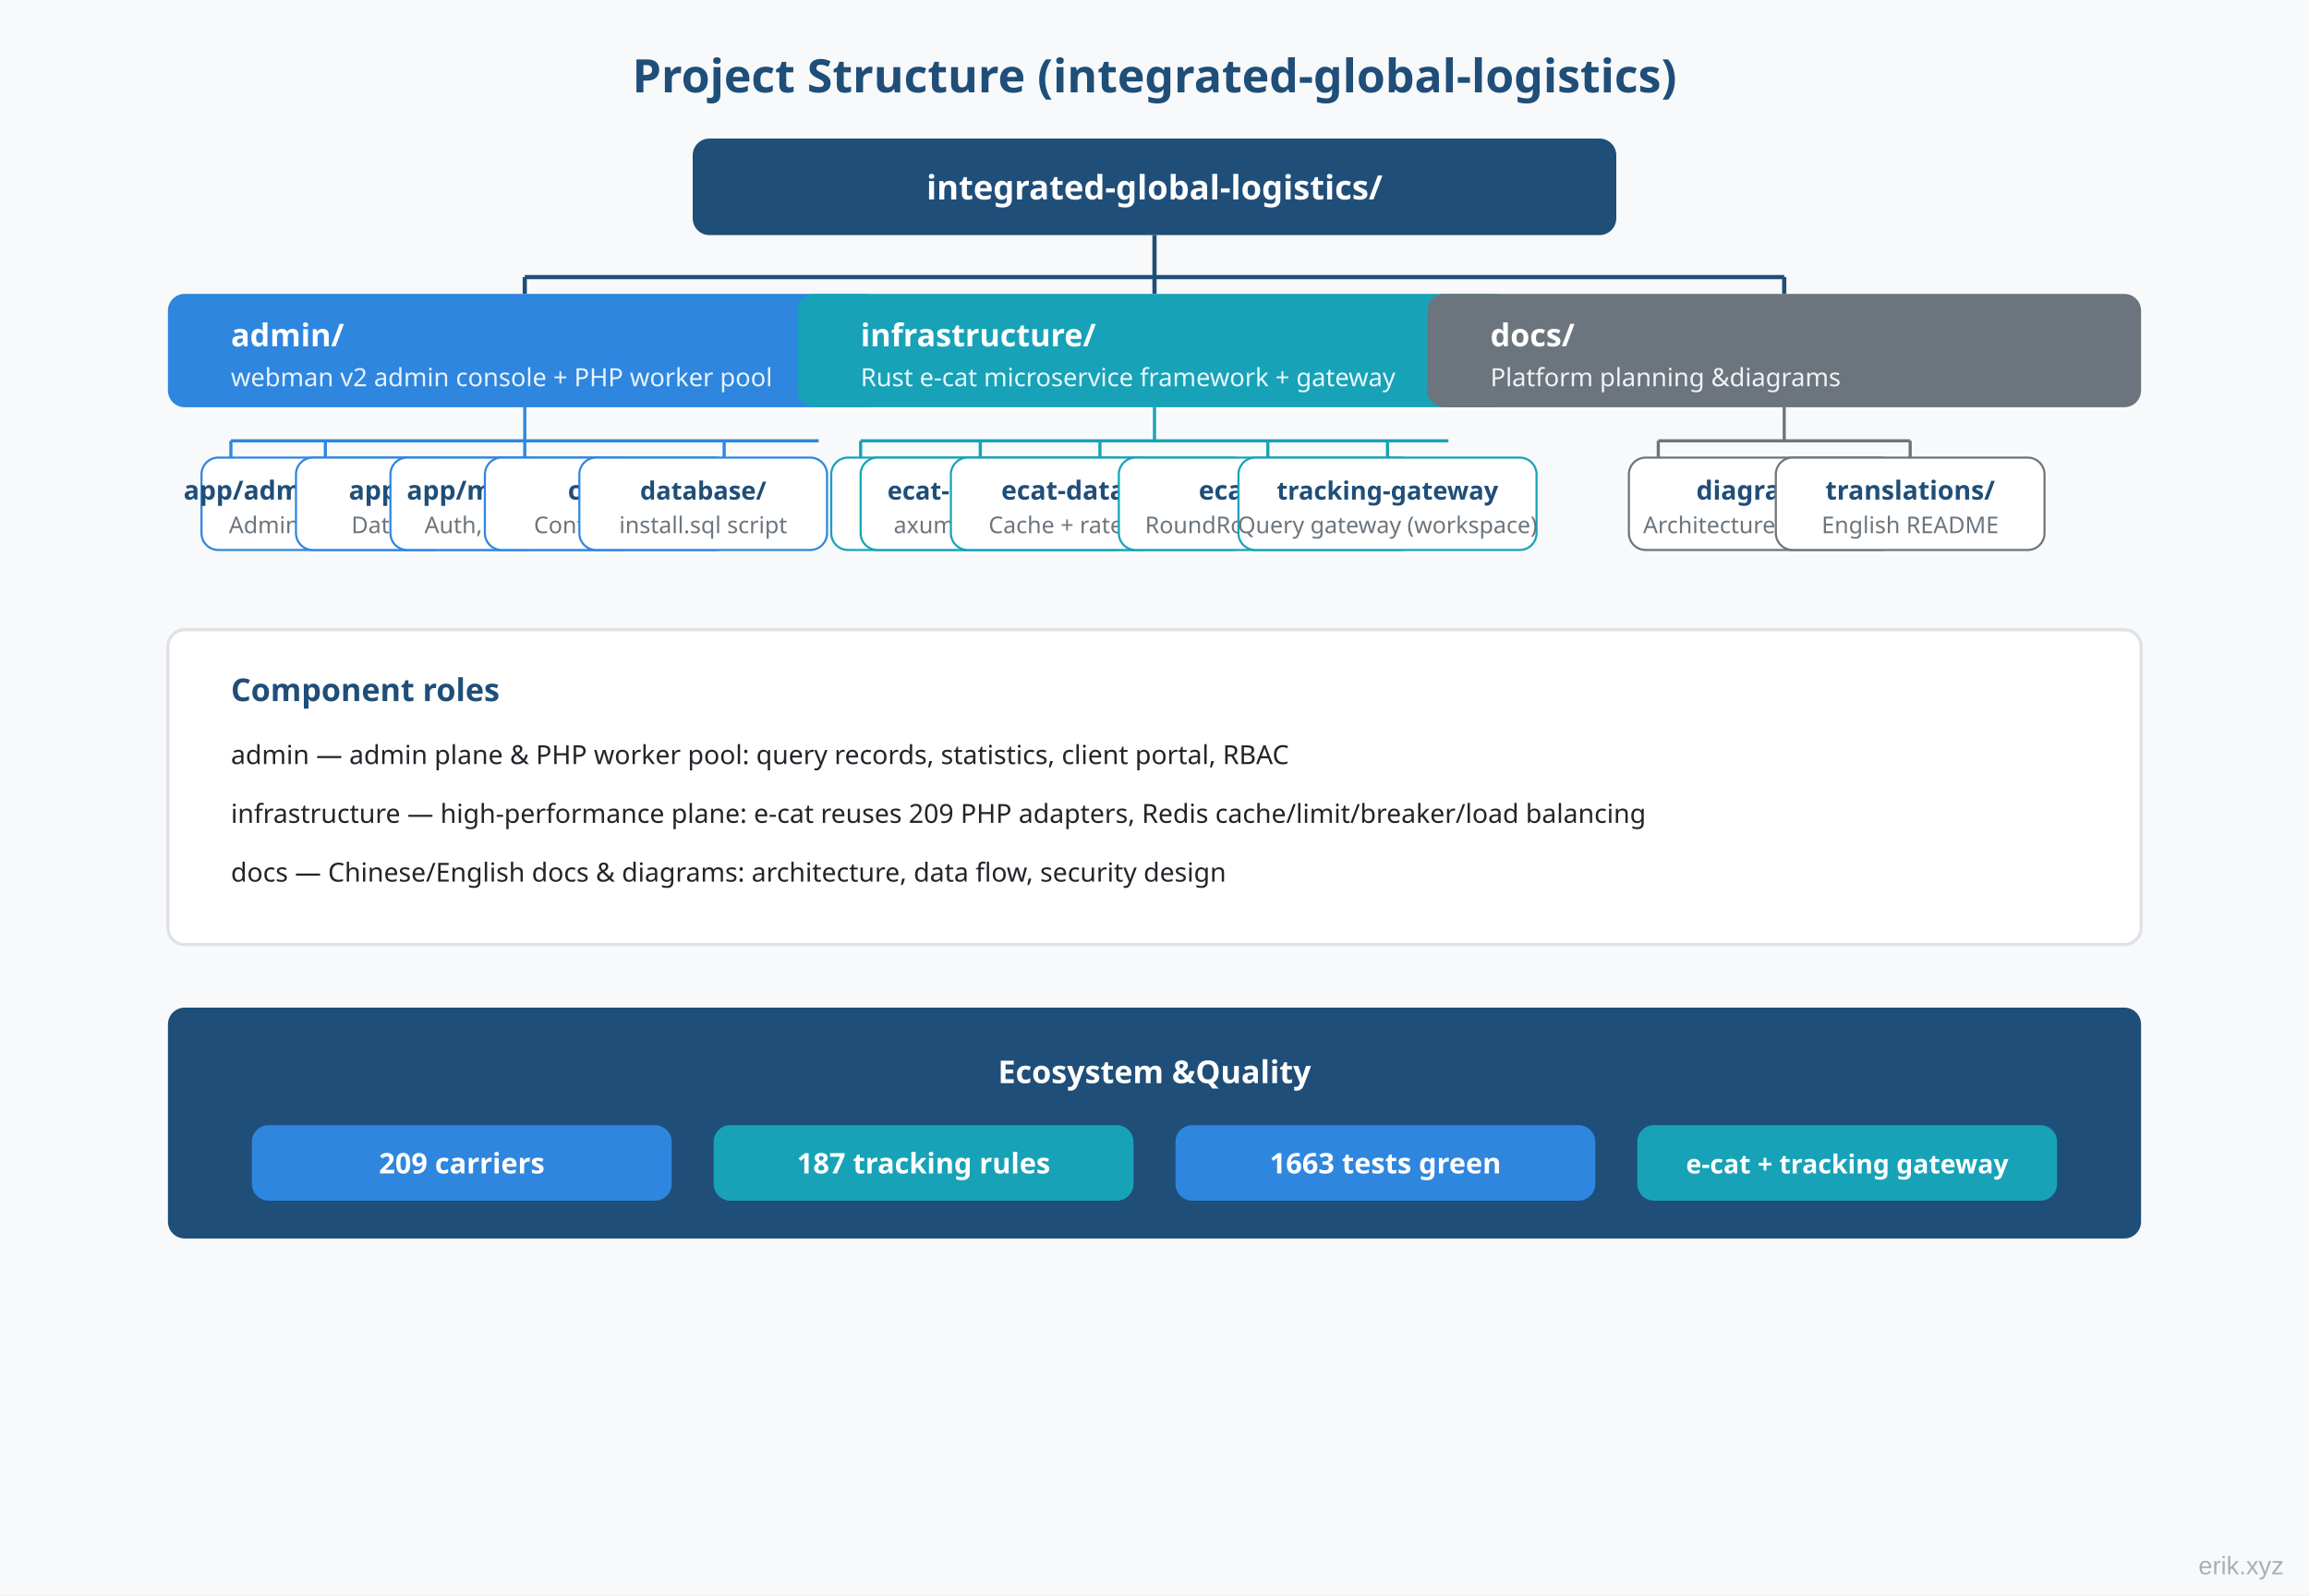
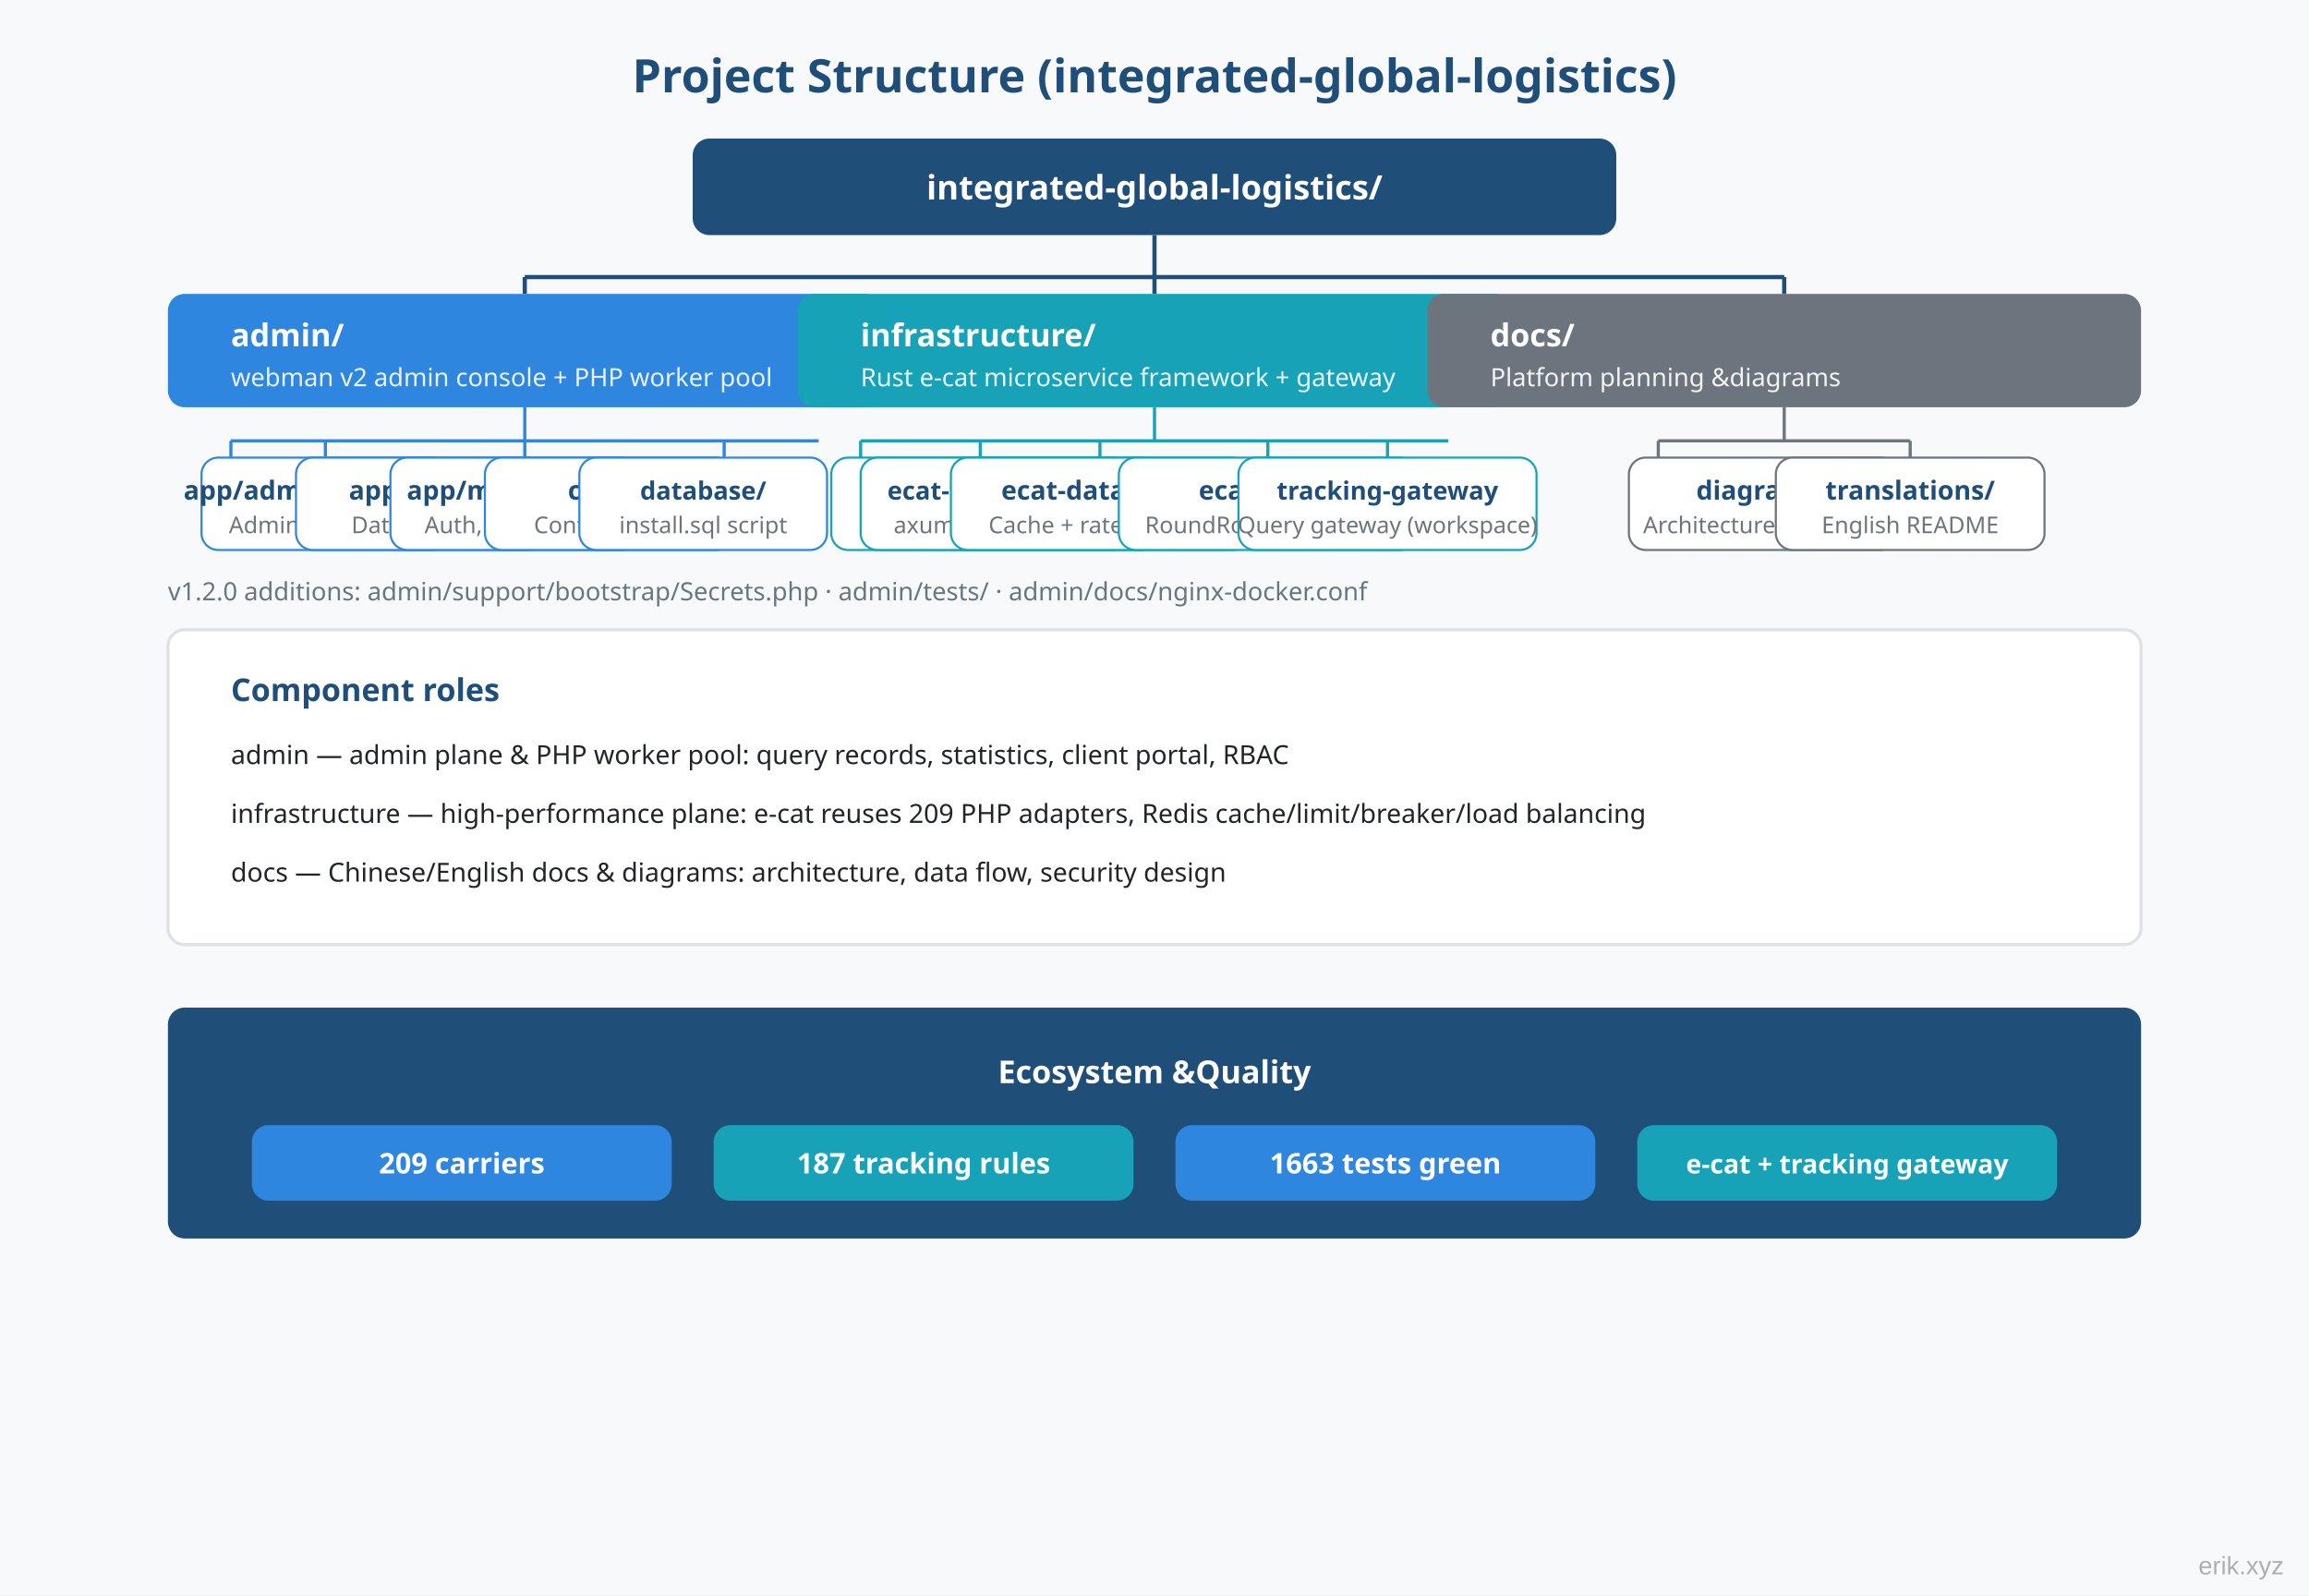
<svg xmlns="http://www.w3.org/2000/svg" viewBox="0 0 1100 760" font-family="'PingFang SC','Noto Sans SC','Microsoft YaHei',sans-serif">
  <defs>
    <marker id="arrow" viewBox="0 0 10 10" refX="9" refY="5" markerWidth="8" markerHeight="8" orient="auto-start-reverse">
      <path d="M0,0 L10,5 L0,10 z" fill="#1F4E79" />
    </marker>
  </defs>
  <rect x="0" y="0" width="1100" height="760" fill="#F8F9FA" />
  <text x="550" y="44" text-anchor="middle" font-size="22" font-weight="bold" fill="#1F4E79">Project Structure (integrated-global-logistics)</text>
  <rect x="330" y="66" width="440" height="46" rx="8" fill="#1F4E79" />
  <text x="550" y="95" text-anchor="middle" font-size="16" font-weight="bold" fill="#FFFFFF">integrated-global-logistics/</text>
  <line x1="550" y1="112" x2="550" y2="132" stroke="#1F4E79" stroke-width="2" />
  <line x1="250" y1="132" x2="850" y2="132" stroke="#1F4E79" stroke-width="2" />
  <line x1="250" y1="132" x2="250" y2="140" stroke="#1F4E79" stroke-width="2" />
  <line x1="550" y1="132" x2="550" y2="140" stroke="#1F4E79" stroke-width="2" />
  <line x1="850" y1="132" x2="850" y2="140" stroke="#1F4E79" stroke-width="2" />
  <rect x="80" y="140" width="340" height="54" rx="8" fill="#2E86DE" />
  <text x="110" y="165" font-size="15" font-weight="bold" fill="#FFFFFF">admin/</text>
  <text x="110" y="184" font-size="12" fill="#E9F2FB">webman v2 admin console + PHP worker pool</text>
  <line x1="250" y1="194" x2="250" y2="210" stroke="#2E86DE" stroke-width="1.5" />
  <line x1="110" y1="210" x2="390" y2="210" stroke="#2E86DE" stroke-width="1.5" />
  <line x1="110" y1="210" x2="110" y2="218" stroke="#2E86DE" stroke-width="1.5" />
  <line x1="155" y1="210" x2="155" y2="218" stroke="#2E86DE" stroke-width="1.5" />
  <line x1="250" y1="210" x2="250" y2="218" stroke="#2E86DE" stroke-width="1.5" />
  <line x1="345" y1="210" x2="345" y2="218" stroke="#2E86DE" stroke-width="1.5" />
  <rect x="96" y="218" width="118" height="44" rx="8" fill="#FFFFFF" stroke="#2E86DE" />
  <text x="155" y="238" text-anchor="middle" font-size="12.5" font-weight="bold" fill="#1F4E79">app/admin/controller</text>
  <text x="155" y="254" text-anchor="middle" font-size="11" fill="#6C757D">Admin controllers</text>
  <rect x="141" y="218" width="118" height="44" rx="8" fill="#FFFFFF" stroke="#2E86DE" />
  <text x="200" y="238" text-anchor="middle" font-size="12.5" font-weight="bold" fill="#1F4E79">app/model</text>
  <text x="200" y="254" text-anchor="middle" font-size="11" fill="#6C757D">Data models</text>
  <rect x="186" y="218" width="118" height="44" rx="8" fill="#FFFFFF" stroke="#2E86DE" />
  <text x="245" y="238" text-anchor="middle" font-size="12.5" font-weight="bold" fill="#1F4E79">app/middleware</text>
  <text x="245" y="254" text-anchor="middle" font-size="11" fill="#6C757D">Auth, limit, audit</text>
  <rect x="231" y="218" width="118" height="44" rx="8" fill="#FFFFFF" stroke="#2E86DE" />
  <text x="290" y="238" text-anchor="middle" font-size="12.5" font-weight="bold" fill="#1F4E79">config</text>
  <text x="290" y="254" text-anchor="middle" font-size="11" fill="#6C757D">Configuration</text>
  <rect x="276" y="218" width="118" height="44" rx="8" fill="#FFFFFF" stroke="#2E86DE" />
  <text x="335" y="238" text-anchor="middle" font-size="12" font-weight="bold" fill="#1F4E79">database/</text>
  <text x="335" y="254" text-anchor="middle" font-size="11" fill="#6C757D">install.sql script</text>
  <rect x="380" y="140" width="340" height="54" rx="8" fill="#17A2B8" />
  <text x="410" y="165" font-size="15" font-weight="bold" fill="#FFFFFF">infrastructure/</text>
  <text x="410" y="184" font-size="12" fill="#E8F8FA">Rust e-cat microservice framework + gateway</text>
  <line x1="550" y1="194" x2="550" y2="210" stroke="#17A2B8" stroke-width="1.5" />
  <line x1="410" y1="210" x2="690" y2="210" stroke="#17A2B8" stroke-width="1.5" />
  <line x1="410" y1="210" x2="410" y2="218" stroke="#17A2B8" stroke-width="1.5" />
  <line x1="467" y1="210" x2="467" y2="218" stroke="#17A2B8" stroke-width="1.5" />
  <line x1="524" y1="210" x2="524" y2="218" stroke="#17A2B8" stroke-width="1.5" />
  <line x1="604" y1="210" x2="604" y2="218" stroke="#17A2B8" stroke-width="1.5" />
  <line x1="661" y1="210" x2="661" y2="218" stroke="#17A2B8" stroke-width="1.5" />
  <rect x="396" y="218" width="142" height="44" rx="8" fill="#FFFFFF" stroke="#17A2B8" />
  <text x="467" y="238" text-anchor="middle" font-size="12.5" font-weight="bold" fill="#1F4E79">ecat</text>
  <text x="467" y="254" text-anchor="middle" font-size="11" fill="#6C757D">Aggregation crate</text>
  <rect x="410" y="218" width="142" height="44" rx="8" fill="#FFFFFF" stroke="#17A2B8" />
  <text x="481" y="238" text-anchor="middle" font-size="12" font-weight="bold" fill="#1F4E79">ecat-transport-http</text>
  <text x="481" y="254" text-anchor="middle" font-size="11" fill="#6C757D">axum HTTP transport</text>
  <rect x="453" y="218" width="142" height="44" rx="8" fill="#FFFFFF" stroke="#17A2B8" />
  <text x="524" y="238" text-anchor="middle" font-size="12.5" font-weight="bold" fill="#1F4E79">ecat-data-redis</text>
  <text x="524" y="254" text-anchor="middle" font-size="11" fill="#6C757D">Cache + rate limiting</text>
  <rect x="533" y="218" width="142" height="44" rx="8" fill="#FFFFFF" stroke="#17A2B8" />
  <text x="604" y="238" text-anchor="middle" font-size="12.5" font-weight="bold" fill="#1F4E79">ecat-client</text>
  <text x="604" y="254" text-anchor="middle" font-size="11" fill="#6C757D">RoundRobin balancing</text>
  <rect x="590" y="218" width="142" height="44" rx="8" fill="#FFFFFF" stroke="#17A2B8" />
  <text x="661" y="238" text-anchor="middle" font-size="12" font-weight="bold" fill="#1F4E79">tracking-gateway</text>
  <text x="661" y="254" text-anchor="middle" font-size="11" fill="#6C757D">Query gateway (workspace)</text>
  <rect x="680" y="140" width="340" height="54" rx="8" fill="#6C757D" />
  <text x="710" y="165" font-size="15" font-weight="bold" fill="#FFFFFF">docs/</text>
  <text x="710" y="184" font-size="12" fill="#F1F3F5">Platform planning &amp;diagrams</text>
  <line x1="850" y1="194" x2="850" y2="210" stroke="#6C757D" stroke-width="1.5" />
  <line x1="790" y1="210" x2="910" y2="210" stroke="#6C757D" stroke-width="1.5" />
  <line x1="790" y1="210" x2="790" y2="218" stroke="#6C757D" stroke-width="1.5" />
  <line x1="910" y1="210" x2="910" y2="218" stroke="#6C757D" stroke-width="1.5" />
  <rect x="776" y="218" width="128" height="44" rx="8" fill="#FFFFFF" stroke="#6C757D" />
  <text x="840" y="238" text-anchor="middle" font-size="12.5" font-weight="bold" fill="#1F4E79">diagrams/</text>
  <text x="840" y="254" text-anchor="middle" font-size="11" fill="#6C757D">Architecture diagrams</text>
  <rect x="846" y="218" width="128" height="44" rx="8" fill="#FFFFFF" stroke="#6C757D" />
  <text x="910" y="238" text-anchor="middle" font-size="12.5" font-weight="bold" fill="#1F4E79">translations/</text>
  <text x="910" y="254" text-anchor="middle" font-size="11" fill="#6C757D">English README</text>
+   <text x="80" y="286" font-size="12" fill="#6C757D">v1.2.0 additions: admin/support/bootstrap/Secrets.php · admin/tests/ · admin/docs/nginx-docker.conf</text>
  <rect x="80" y="300" width="940" height="150" rx="8" fill="#FFFFFF" stroke="#DEE2E6" stroke-width="1.5" />
  <text x="110" y="334" font-size="15" font-weight="bold" fill="#1F4E79">Component roles</text>
  <text x="110" y="364" font-size="12.5" fill="#212529">admin — admin plane &amp; PHP worker pool: query records, statistics, client portal, RBAC</text>
  <text x="110" y="392" font-size="12.5" fill="#212529">infrastructure — high-performance plane: e-cat reuses 209 PHP adapters, Redis cache/limit/breaker/load balancing</text>
  <text x="110" y="420" font-size="12.5" fill="#212529">docs — Chinese/English docs &amp; diagrams: architecture, data flow, security design</text>
  <rect x="80" y="480" width="940" height="110" rx="8" fill="#1F4E79" />
  <text x="550" y="516" text-anchor="middle" font-size="15" font-weight="bold" fill="#FFFFFF">Ecosystem &amp;Quality</text>
  <g font-size="13" fill="#FFFFFF" text-anchor="middle">
    <rect x="120" y="536" width="200" height="36" rx="8" fill="#2E86DE" />
    <text x="220" y="559" font-size="13.5" font-weight="bold">209 carriers</text>
    <rect x="340" y="536" width="200" height="36" rx="8" fill="#17A2B8" />
    <text x="440" y="559" font-size="13.5" font-weight="bold">187 tracking rules</text>
    <rect x="560" y="536" width="200" height="36" rx="8" fill="#2E86DE" />
    <text x="660" y="559" font-size="13.5" font-weight="bold">1663 tests green</text>
    <rect x="780" y="536" width="200" height="36" rx="8" fill="#17A2B8" />
    <text x="880" y="559" font-size="12.5" font-weight="bold">e-cat + tracking gateway</text>
  </g>
  <text x="1088" y="750" fill="rgba(33,37,41,0.35)" font-size="12" font-family="Arial, sans-serif" text-anchor="end">erik.xyz</text>
</svg>
